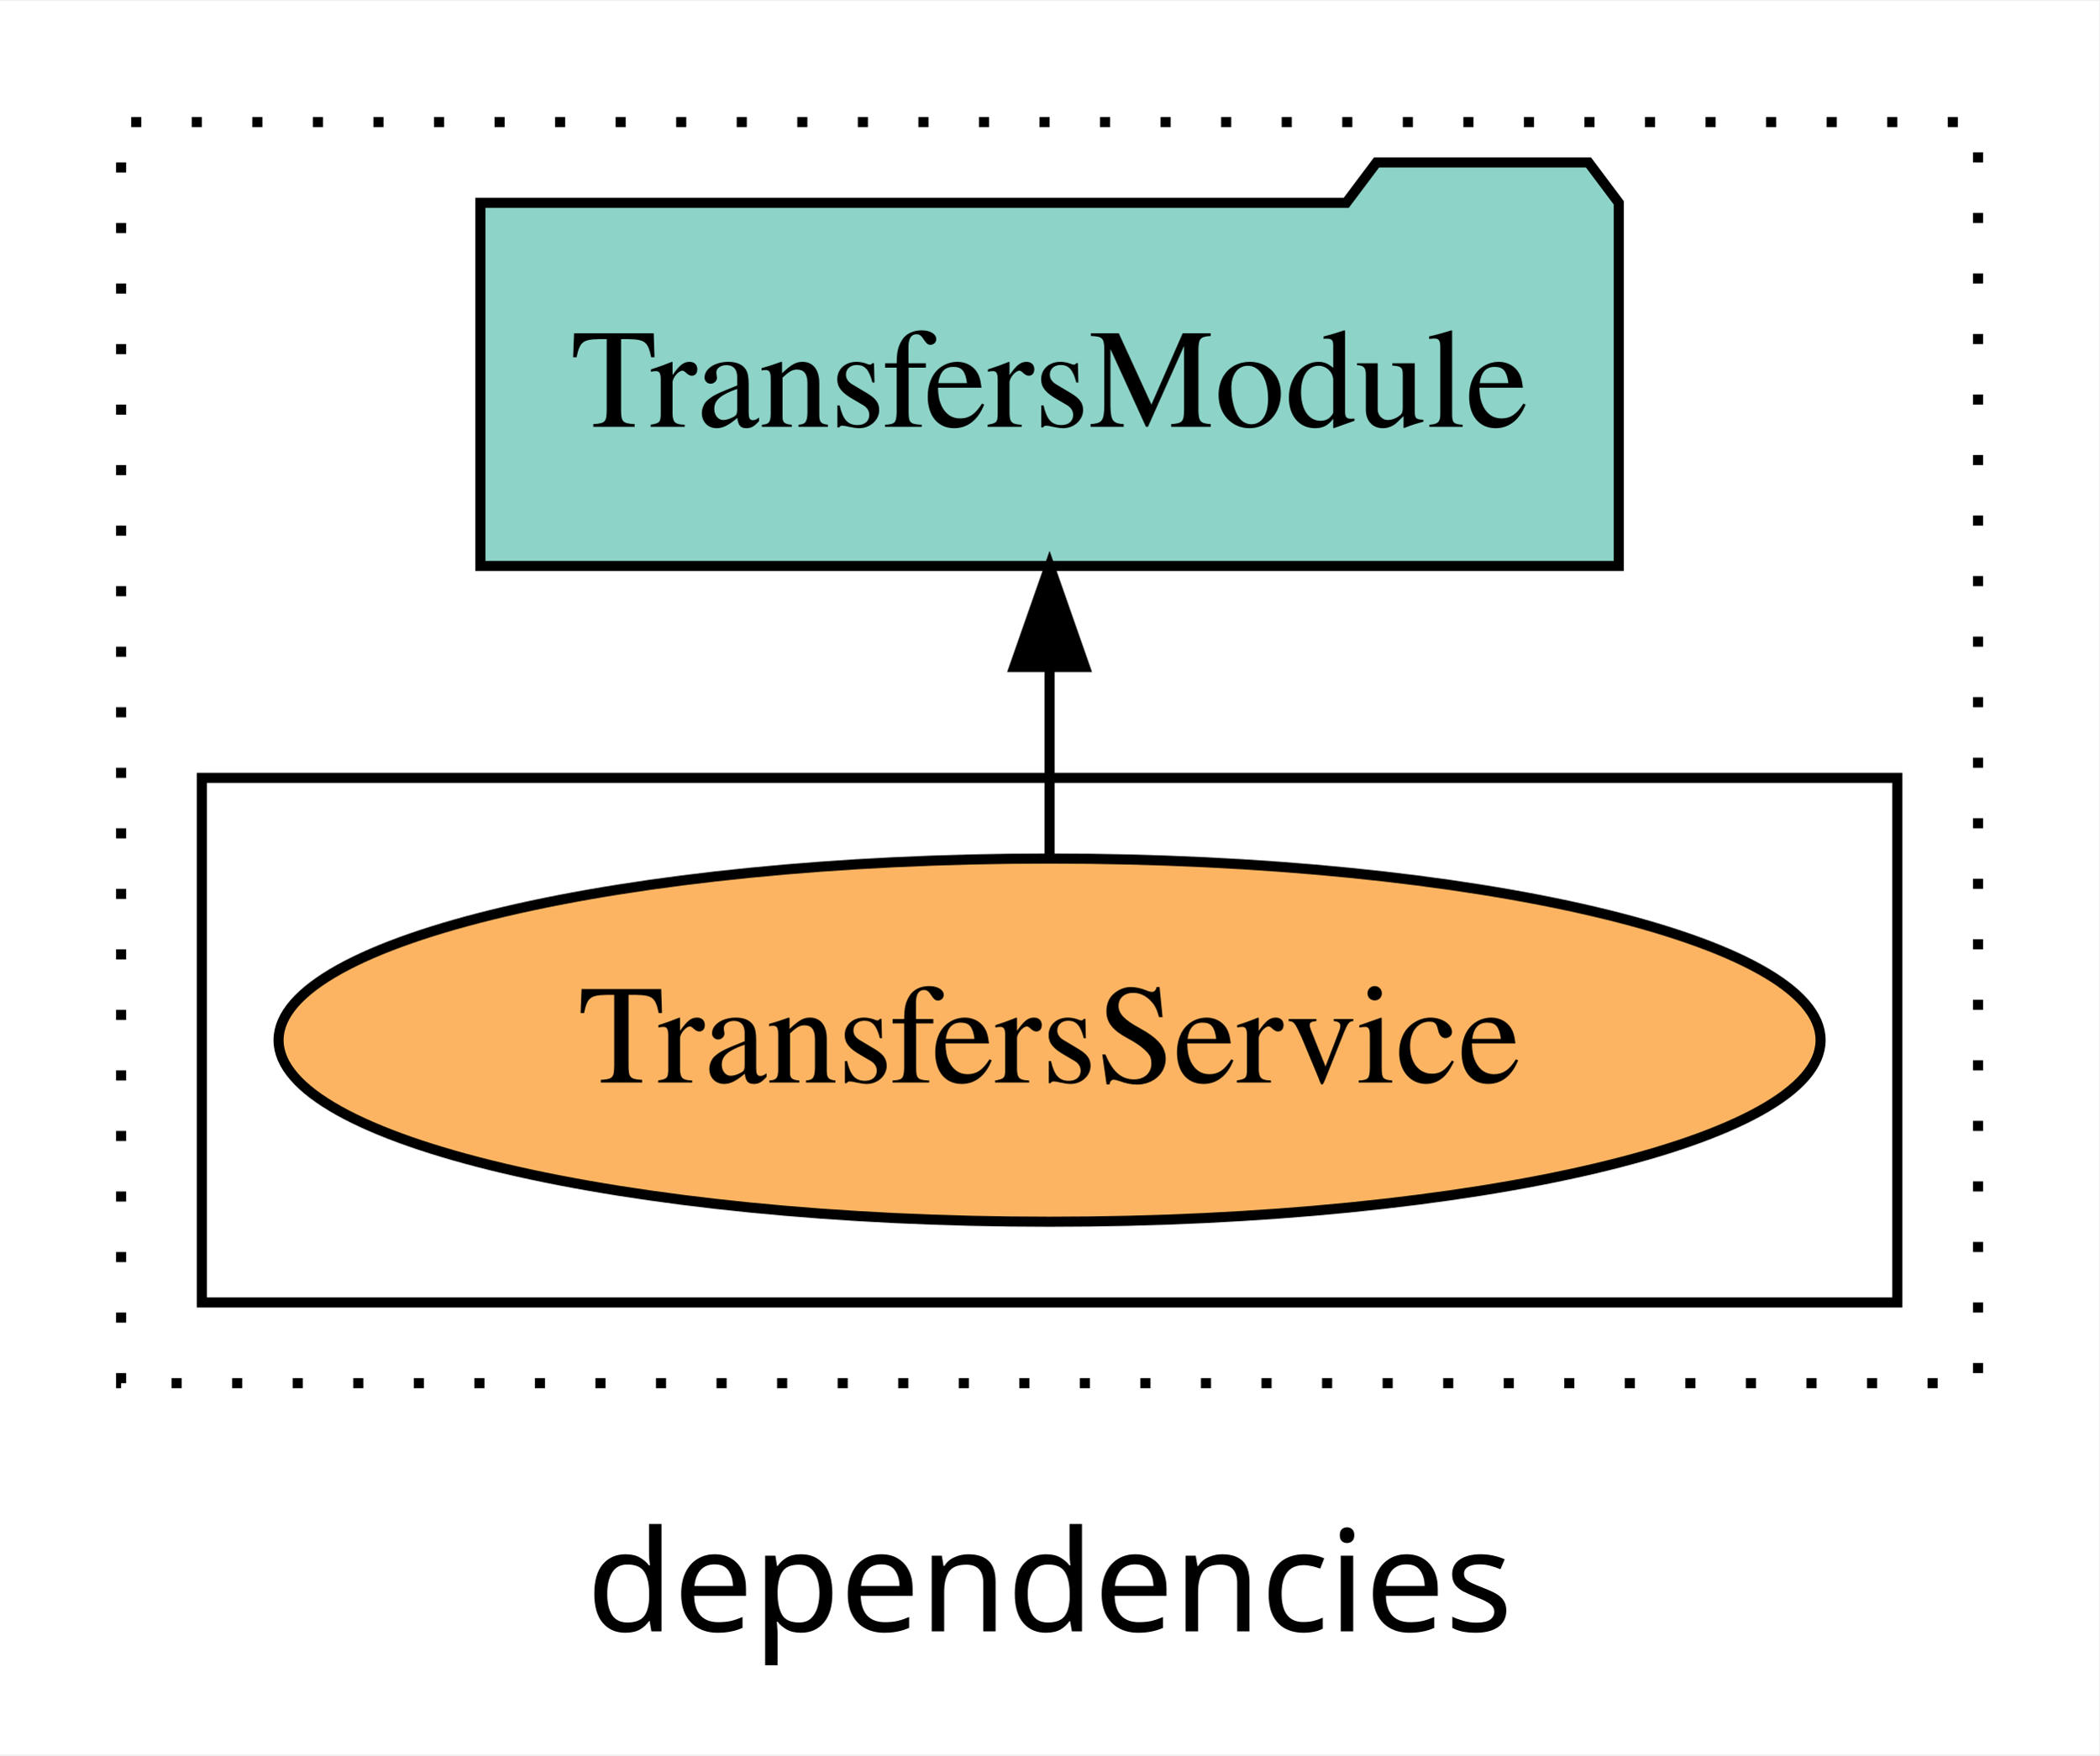
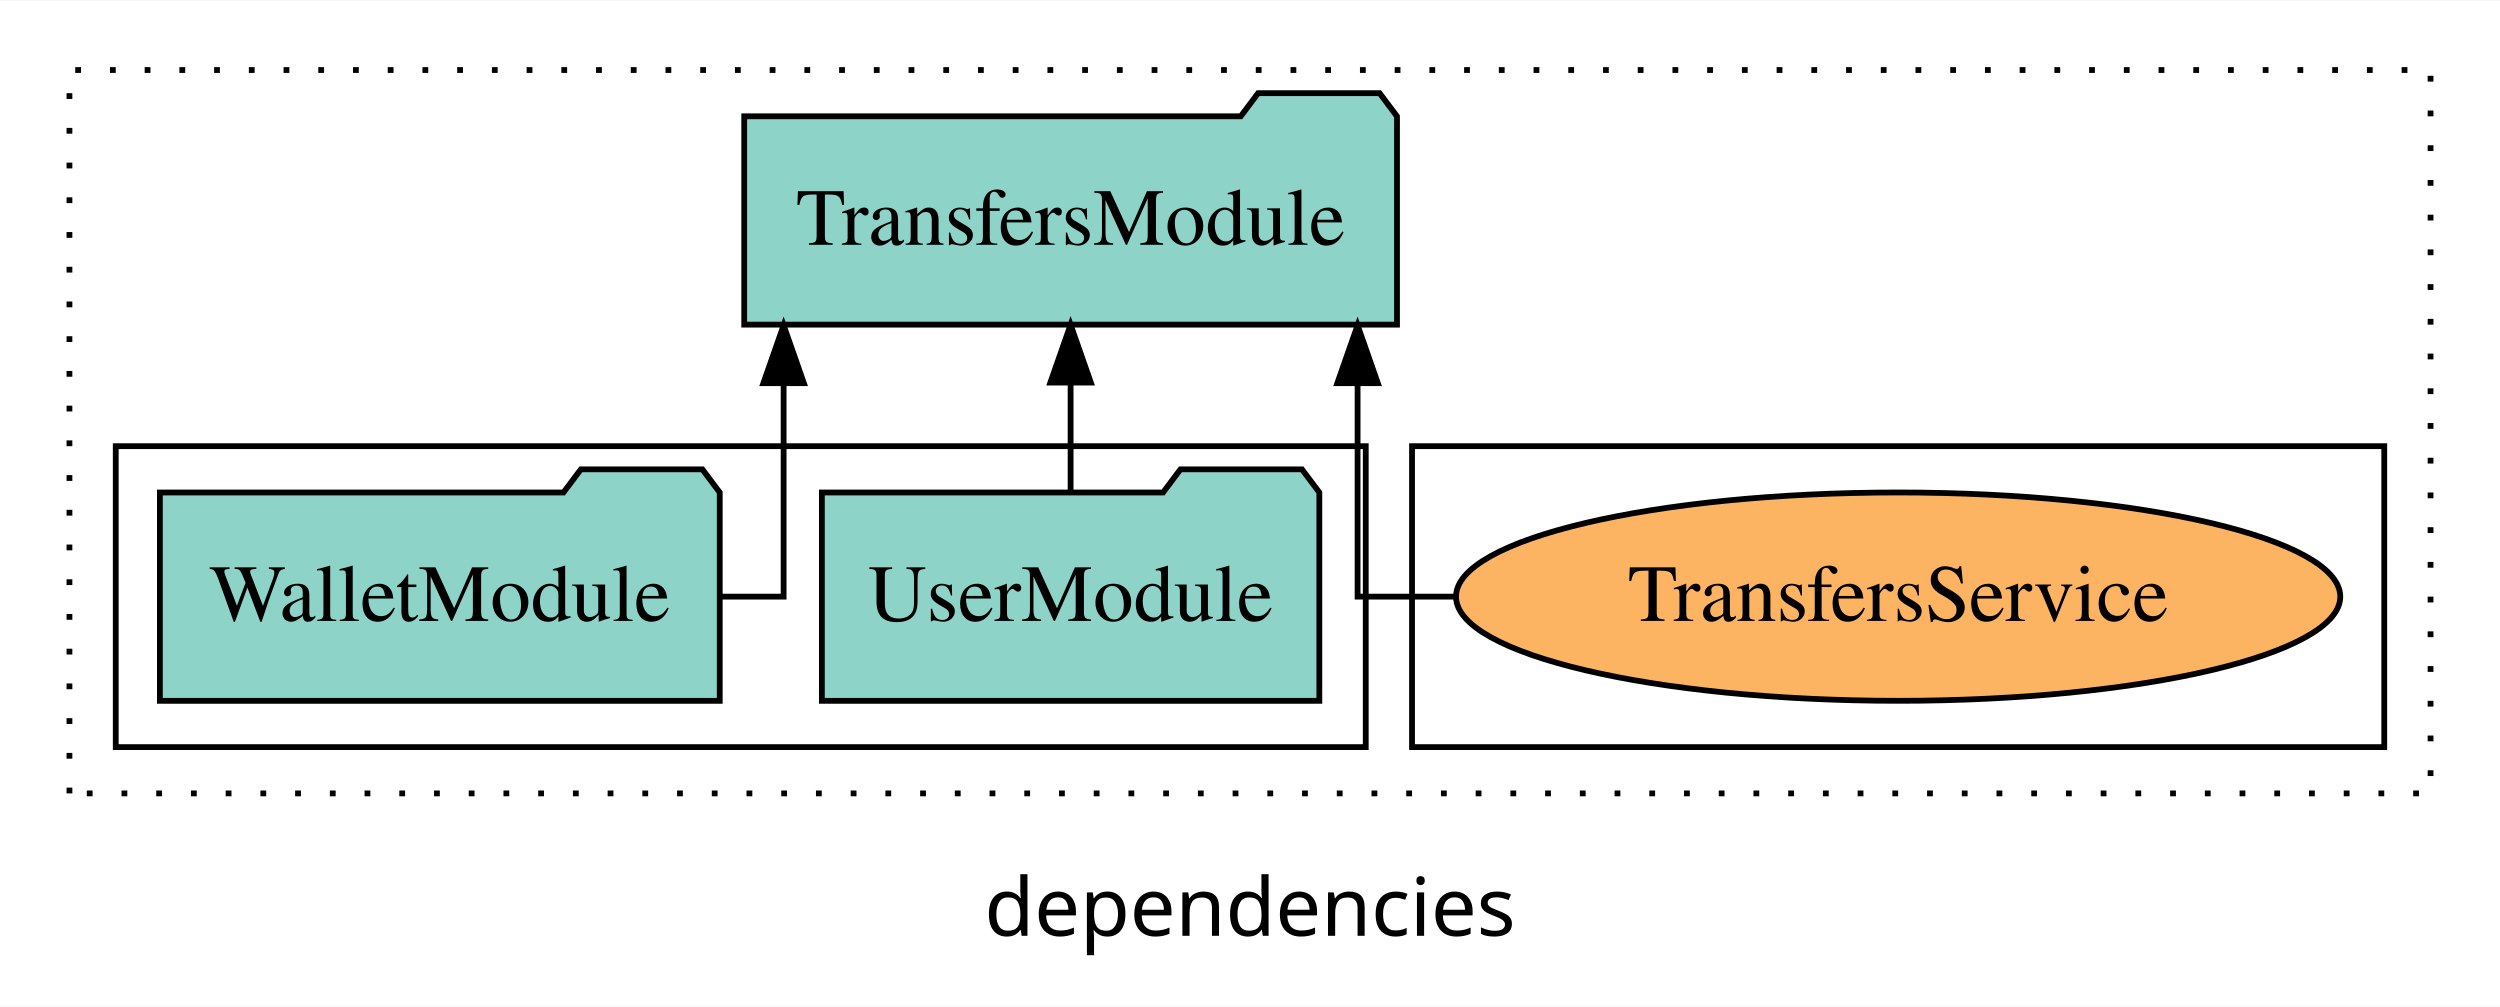
- <svg xmlns="http://www.w3.org/2000/svg" width="208pt" height="174pt" viewBox="0.00 0.00 208.00 173.80">
+ <svg xmlns="http://www.w3.org/2000/svg" width="432pt" height="174pt" viewBox="0.00 0.00 432.00 173.80">
  <g id="graph0" class="graph" transform="scale(1 1) rotate(0) translate(4 169.8)">
-     <polygon fill="white" stroke="transparent" points="-4,4 -4,-169.8 204,-169.8 204,4 -4,4" />
-     <text text-anchor="middle" x="100" y="-8.2" font-family="sans-serif" font-size="14.00">dependencies</text>
+     <polygon fill="white" stroke="transparent" points="-4,4 -4,-169.8 428,-169.8 428,4 -4,4" />
+     <text text-anchor="middle" x="212" y="-8.2" font-family="sans-serif" font-size="14.00">dependencies</text>
    <g id="clust1" class="cluster">
-       <polygon fill="none" stroke="black" stroke-dasharray="1,5" points="8,-32.8 8,-157.8 192,-157.8 192,-32.8 8,-32.8" />
+       <polygon fill="none" stroke="black" stroke-dasharray="1,5" points="8,-32.8 8,-157.8 416,-157.8 416,-32.8 8,-32.8" />
    </g>
    <g id="clust6" class="cluster">
-       <polygon fill="none" stroke="black" points="16,-40.8 16,-92.8 184,-92.8 184,-40.8 16,-40.8" />
+       <polygon fill="none" stroke="black" points="240,-40.8 240,-92.8 408,-92.8 408,-40.8 240,-40.8" />
+     </g>
+     <g id="clust3" class="cluster">
+       <polygon fill="none" stroke="black" points="16,-40.8 16,-92.8 232,-92.8 232,-40.8 16,-40.8" />
    </g>
    <g id="node1" class="node">
-       <ellipse fill="#fdb462" stroke="black" cx="100" cy="-66.8" rx="76.4" ry="18" />
-       <text text-anchor="middle" x="100" y="-62.6" font-family="Times,serif" font-size="14.00">TransfersService</text>
+       <polygon fill="#8dd3c7" stroke="black" points="223.98,-84.8 220.98,-88.8 199.98,-88.8 196.98,-84.8 138.02,-84.8 138.02,-48.8 223.98,-48.8 223.98,-84.8" />
+       <text text-anchor="middle" x="181" y="-62.6" font-family="Times,serif" font-size="14.00">UserModule</text>
+     </g>
+     <g id="node3" class="node">
+       <polygon fill="#8dd3c7" stroke="black" points="237.4,-149.8 234.4,-153.8 213.4,-153.8 210.4,-149.8 124.6,-149.8 124.6,-113.8 237.4,-113.8 237.4,-149.8" />
+       <text text-anchor="middle" x="181" y="-127.6" font-family="Times,serif" font-size="14.00">TransfersModule</text>
+     </g>
+     <g id="edge1" class="edge">
+       <path fill="none" stroke="black" d="M181,-84.91C181,-84.91 181,-103.79 181,-103.79" />
+       <polygon fill="black" stroke="black" points="177.5,-103.79 181,-113.79 184.5,-103.79 177.5,-103.79" />
    </g>
    <g id="node2" class="node">
-       <polygon fill="#8dd3c7" stroke="black" points="156.4,-149.8 153.4,-153.8 132.4,-153.8 129.4,-149.8 43.6,-149.8 43.6,-113.8 156.4,-113.8 156.4,-149.8" />
-       <text text-anchor="middle" x="100" y="-127.6" font-family="Times,serif" font-size="14.00">TransfersModule</text>
+       <polygon fill="#8dd3c7" stroke="black" points="120.37,-84.8 117.37,-88.8 96.37,-88.8 93.37,-84.8 23.63,-84.8 23.63,-48.8 120.37,-48.8 120.37,-84.8" />
+       <text text-anchor="middle" x="72" y="-62.6" font-family="Times,serif" font-size="14.00">WalletModule</text>
    </g>
-     <g id="edge1" class="edge">
-       <path fill="none" stroke="black" d="M100,-84.91C100,-84.91 100,-103.79 100,-103.79" />
-       <polygon fill="black" stroke="black" points="96.5,-103.79 100,-113.79 103.5,-103.79 96.5,-103.79" />
+     <g id="edge2" class="edge">
+       <path fill="none" stroke="black" d="M120.51,-66.8C126.96,-66.8 131.41,-66.8 131.41,-66.8 131.41,-66.8 131.41,-103.69 131.41,-103.69" />
+       <polygon fill="black" stroke="black" points="127.91,-103.69 131.41,-113.69 134.91,-103.69 127.91,-103.69" />
+     </g>
+     <g id="node4" class="node">
+       <ellipse fill="#fdb462" stroke="black" cx="324" cy="-66.8" rx="76.4" ry="18" />
+       <text text-anchor="middle" x="324" y="-62.6" font-family="Times,serif" font-size="14.00">TransfersService</text>
+     </g>
+     <g id="edge3" class="edge">
+       <path fill="none" stroke="black" d="M247.29,-66.8C237.38,-66.8 230.59,-66.8 230.59,-66.8 230.59,-66.8 230.59,-103.69 230.59,-103.69" />
+       <polygon fill="black" stroke="black" points="227.09,-103.69 230.59,-113.69 234.09,-103.69 227.09,-103.69" />
    </g>
  </g>
</svg>
